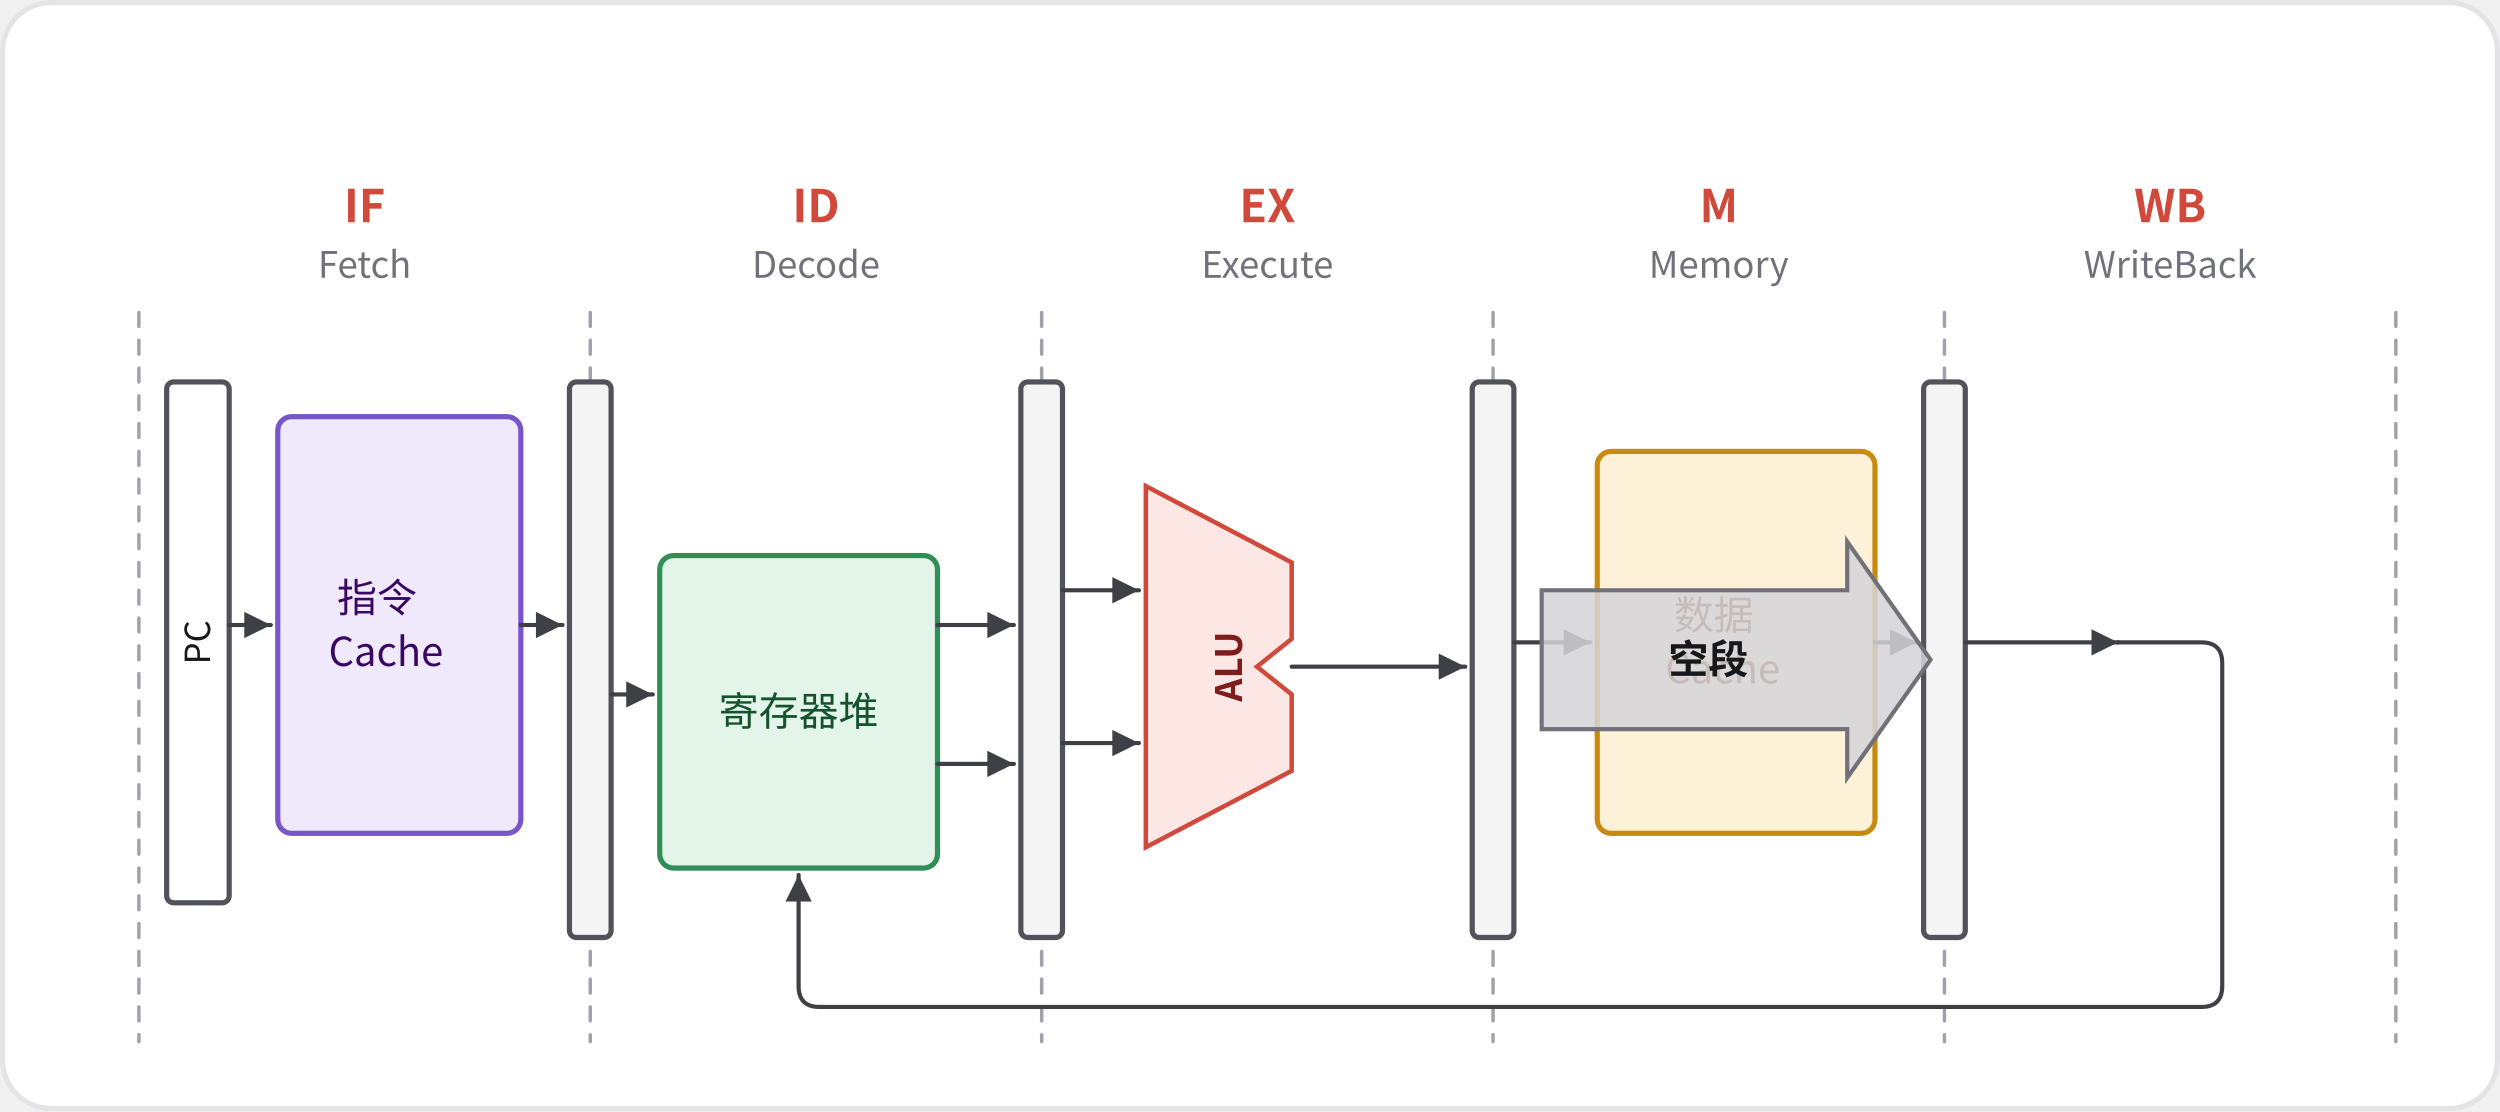
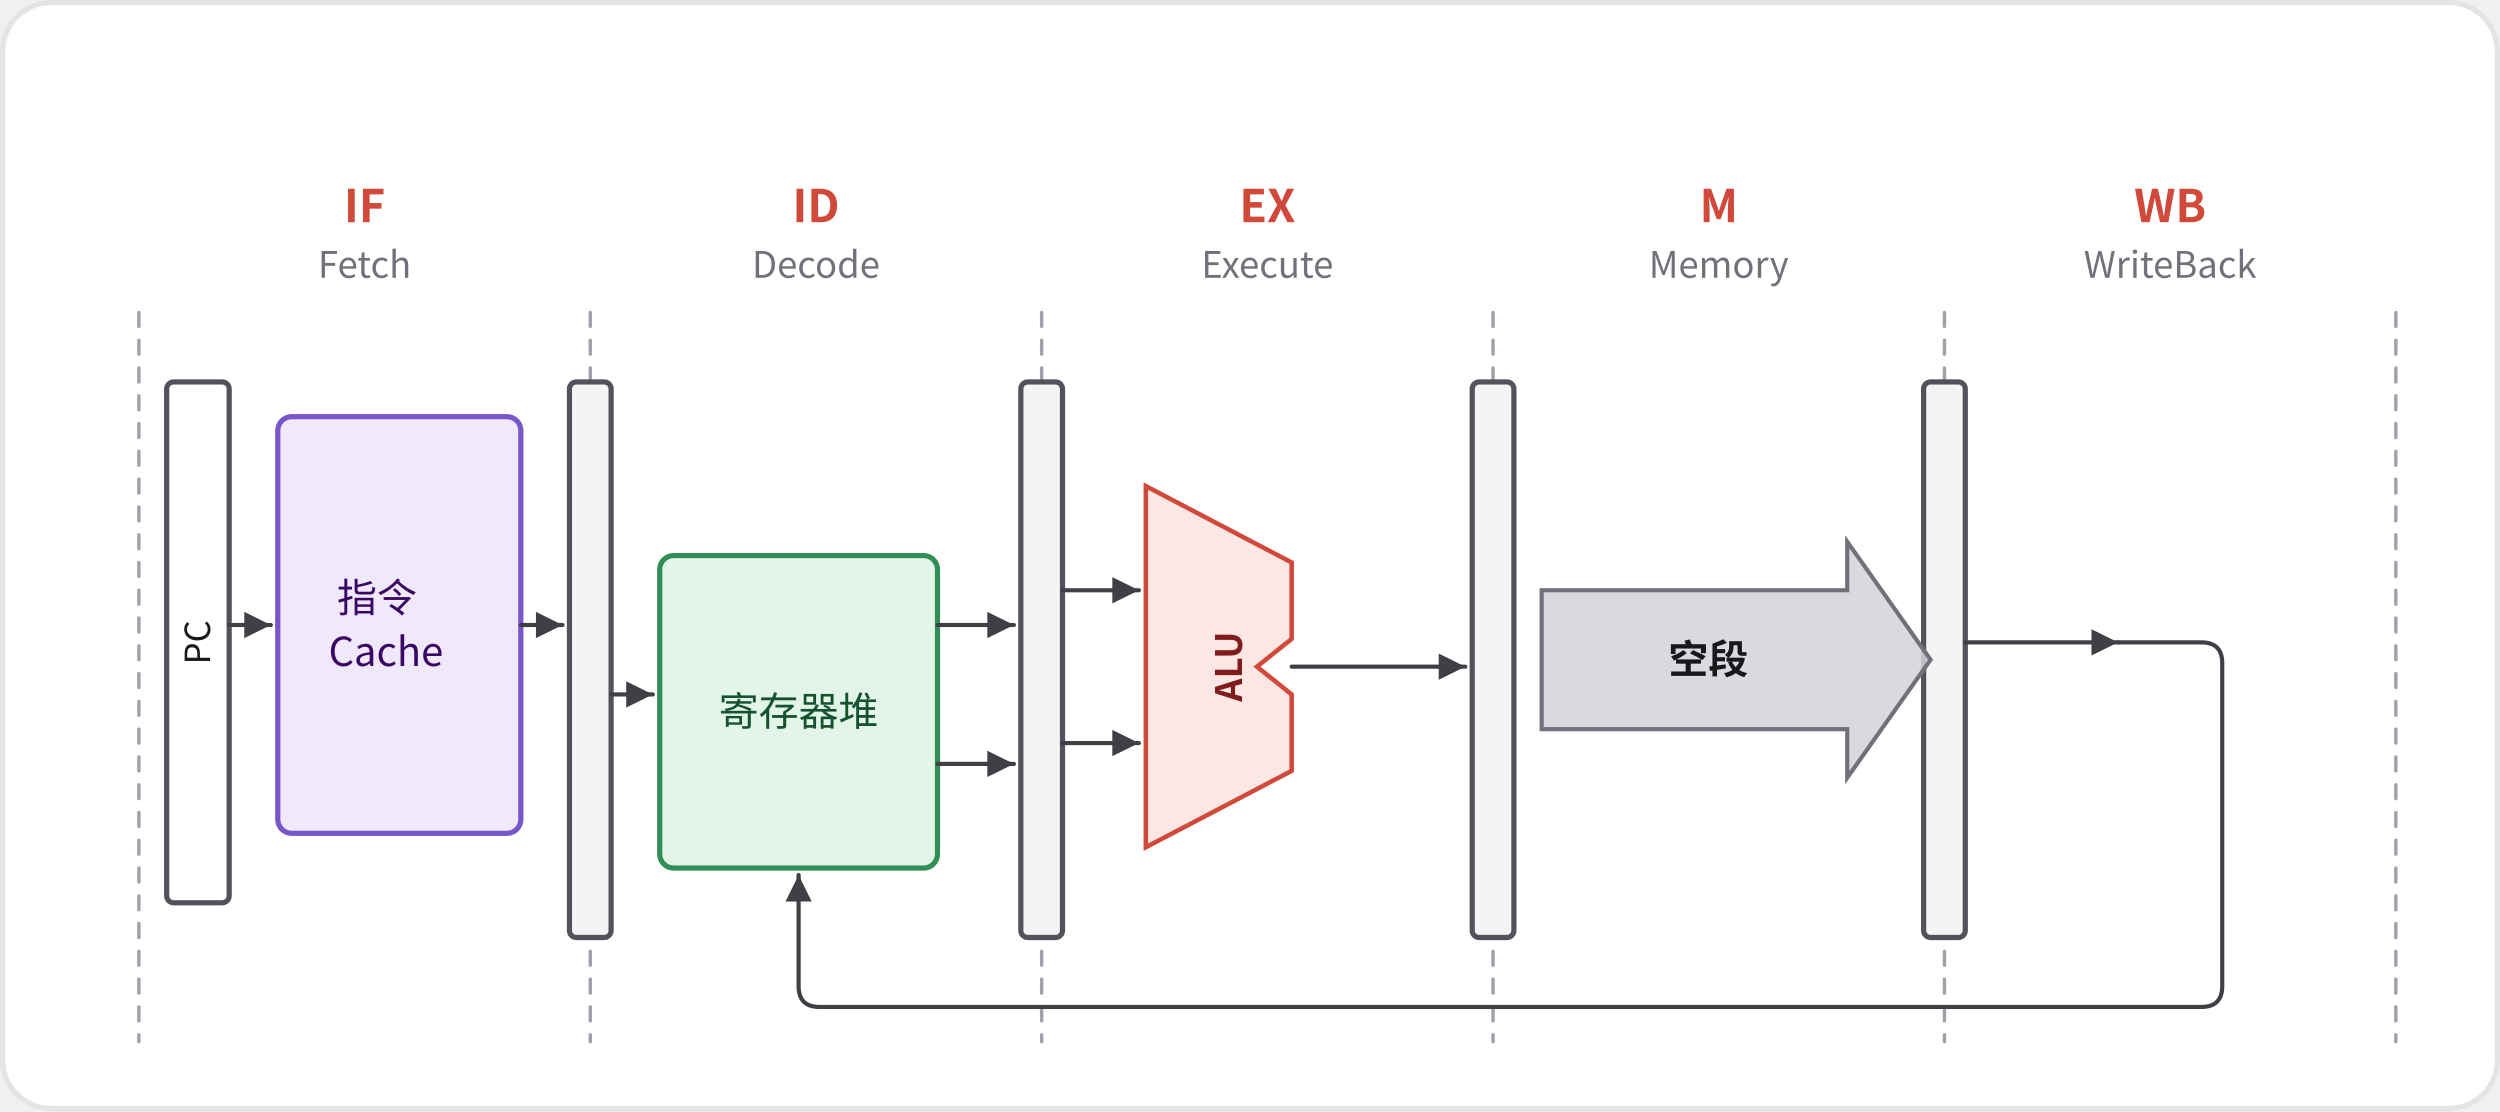
<svg xmlns="http://www.w3.org/2000/svg" viewBox="0 0 720 320" width="720" height="320" font-family="'PingFang SC','Hiragino Sans GB','Microsoft YaHei','Noto Sans CJK SC','Source Han Sans SC',system-ui,sans-serif" font-size="15" xml:space="preserve" style="white-space:pre" role="img" aria-label="运算类指令：M 段空过">
  <defs>
    <marker id="a3f3f46" viewBox="0 0 10 10" refX="8.5" refY="5" markerWidth="9" markerHeight="9" orient="auto" markerUnits="userSpaceOnUse">
      <path d="M0 0.8L8.5 5 0 9.2z" fill="#3f3f46" />
    </marker>
  </defs>
  <rect x="0.75" y="0.75" width="718.5" height="318.5" rx="14" fill="#ffffff" stroke="#e4e4e7" stroke-width="1.5" />
  <text x="105" y="64" font-size="13" fill="#d1493a" text-anchor="middle" font-weight="700">IF</text>
  <text x="105" y="80" font-size="10.5" fill="#71717a" text-anchor="middle">Fetch</text>
  <text x="235" y="64" font-size="13" fill="#d1493a" text-anchor="middle" font-weight="700">ID</text>
  <text x="235" y="80" font-size="10.5" fill="#71717a" text-anchor="middle">Decode</text>
  <text x="365" y="64" font-size="13" fill="#d1493a" text-anchor="middle" font-weight="700">EX</text>
  <text x="365" y="80" font-size="10.5" fill="#71717a" text-anchor="middle">Execute</text>
  <text x="495" y="64" font-size="13" fill="#d1493a" text-anchor="middle" font-weight="700">M</text>
  <text x="495" y="80" font-size="10.5" fill="#71717a" text-anchor="middle">Memory</text>
  <text x="625" y="64" font-size="13" fill="#d1493a" text-anchor="middle" font-weight="700">WB</text>
  <text x="625" y="80" font-size="10.5" fill="#71717a" text-anchor="middle">WriteBack</text>
  <path d="M40 90L40 300" fill="none" stroke="#a1a1aa" stroke-width="1" stroke-linecap="round" stroke-linejoin="round" stroke-dasharray="4 4" />
  <path d="M170 90L170 300" fill="none" stroke="#a1a1aa" stroke-width="1" stroke-linecap="round" stroke-linejoin="round" stroke-dasharray="4 4" />
  <path d="M300 90L300 300" fill="none" stroke="#a1a1aa" stroke-width="1" stroke-linecap="round" stroke-linejoin="round" stroke-dasharray="4 4" />
  <path d="M430 90L430 300" fill="none" stroke="#a1a1aa" stroke-width="1" stroke-linecap="round" stroke-linejoin="round" stroke-dasharray="4 4" />
  <path d="M560 90L560 300" fill="none" stroke="#a1a1aa" stroke-width="1" stroke-linecap="round" stroke-linejoin="round" stroke-dasharray="4 4" />
  <path d="M690 90L690 300" fill="none" stroke="#a1a1aa" stroke-width="1" stroke-linecap="round" stroke-linejoin="round" stroke-dasharray="4 4" />
  <rect x="48" y="110" width="18" height="150" rx="2" fill="#ffffff" stroke="#52525b" stroke-width="1.5" />
  <text x="57" y="188.5" font-size="10" fill="#18181b" text-anchor="middle" transform="rotate(-90 57 185)">PC</text>
  <rect x="80" y="120" width="70" height="120" rx="4" fill="#efe9fb" stroke="#7856c9" stroke-width="1.5" />
  <text x="115" y="176.3" font-size="11.5" fill="#3b0764" text-anchor="middle">
    <tspan x="115" dy="0">指令</tspan>
    <tspan x="115" dy="15.5">Cache</tspan>
  </text>
  <rect x="164" y="110" width="12" height="160" rx="2" fill="#f4f4f5" stroke="#52525b" stroke-width="1.5" />
  <rect x="294" y="110" width="12" height="160" rx="2" fill="#f4f4f5" stroke="#52525b" stroke-width="1.5" />
  <rect x="424" y="110" width="12" height="160" rx="2" fill="#f4f4f5" stroke="#52525b" stroke-width="1.5" />
  <rect x="554" y="110" width="12" height="160" rx="2" fill="#f4f4f5" stroke="#52525b" stroke-width="1.5" />
  <rect x="190" y="160" width="80" height="90" rx="4" fill="#e3f4e8" stroke="#2f8f57" stroke-width="1.5" />
  <text x="230" y="209" font-size="11.5" fill="#14532d" text-anchor="middle">寄存器堆</text>
  <path d="M330 140L372 162V184L362 192L372 200V222L330 244Z" fill="#fde7e4" stroke="#d1493a" stroke-width="1.3" />
  <text x="354" y="195.7" font-size="10.5" fill="#7f1d1d" text-anchor="middle" font-weight="700" transform="rotate(-90 354 192)">ALU</text>
-   <rect x="460" y="130" width="80" height="110" rx="4" fill="#fdf1d8" stroke="#c98a12" stroke-width="1.5" />
-   <text x="500" y="181.3" font-size="11.5" fill="#78350f" text-anchor="middle">
-     <tspan x="500" dy="0">数据</tspan>
-     <tspan x="500" dy="15.5">Cache</tspan>
-   </text>
  <path d="M66 180L78 180" fill="none" stroke="#3f3f46" stroke-width="1.2" stroke-linecap="round" stroke-linejoin="round" marker-end="url(#a3f3f46)" />
  <path d="M150 180L162 180" fill="none" stroke="#3f3f46" stroke-width="1.2" stroke-linecap="round" stroke-linejoin="round" marker-end="url(#a3f3f46)" />
  <path d="M176 200L188 200" fill="none" stroke="#3f3f46" stroke-width="1.2" stroke-linecap="round" stroke-linejoin="round" marker-end="url(#a3f3f46)" />
  <path d="M270 180L292 180" fill="none" stroke="#3f3f46" stroke-width="1.2" stroke-linecap="round" stroke-linejoin="round" marker-end="url(#a3f3f46)" />
  <path d="M270 220L292 220" fill="none" stroke="#3f3f46" stroke-width="1.2" stroke-linecap="round" stroke-linejoin="round" marker-end="url(#a3f3f46)" />
  <path d="M306 170L328 170" fill="none" stroke="#3f3f46" stroke-width="1.2" stroke-linecap="round" stroke-linejoin="round" marker-end="url(#a3f3f46)" />
  <path d="M306 214L328 214" fill="none" stroke="#3f3f46" stroke-width="1.2" stroke-linecap="round" stroke-linejoin="round" marker-end="url(#a3f3f46)" />
  <path d="M372 192L422 192" fill="none" stroke="#3f3f46" stroke-width="1.2" stroke-linecap="round" stroke-linejoin="round" marker-end="url(#a3f3f46)" />
-   <path d="M436 185L458 185" fill="none" stroke="#3f3f46" stroke-width="1.2" stroke-linecap="round" stroke-linejoin="round" marker-end="url(#a3f3f46)" />
-   <path d="M540 185L552 185" fill="none" stroke="#3f3f46" stroke-width="1.2" stroke-linecap="round" stroke-linejoin="round" marker-end="url(#a3f3f46)" />
  <path d="M566 185L610 185" fill="none" stroke="#3f3f46" stroke-width="1.2" stroke-linecap="round" stroke-linejoin="round" marker-end="url(#a3f3f46)" />
  <path d="M610 185L634 185Q640 185 640 191L640 284Q640 290 634 290L236 290Q230 290 230 284L230 252" fill="none" stroke="#3f3f46" stroke-width="1.2" stroke-linecap="round" stroke-linejoin="round" marker-end="url(#a3f3f46)" />
  <path d="M444 170H532V156L556 190L532 224V210H444Z" fill="#d4d4d8" fill-opacity="0.85" stroke="#71717a" stroke-width="1.2" />
  <text x="492" y="194" font-size="11.5" fill="#18181b" text-anchor="middle" font-weight="600">空段</text>
</svg>
